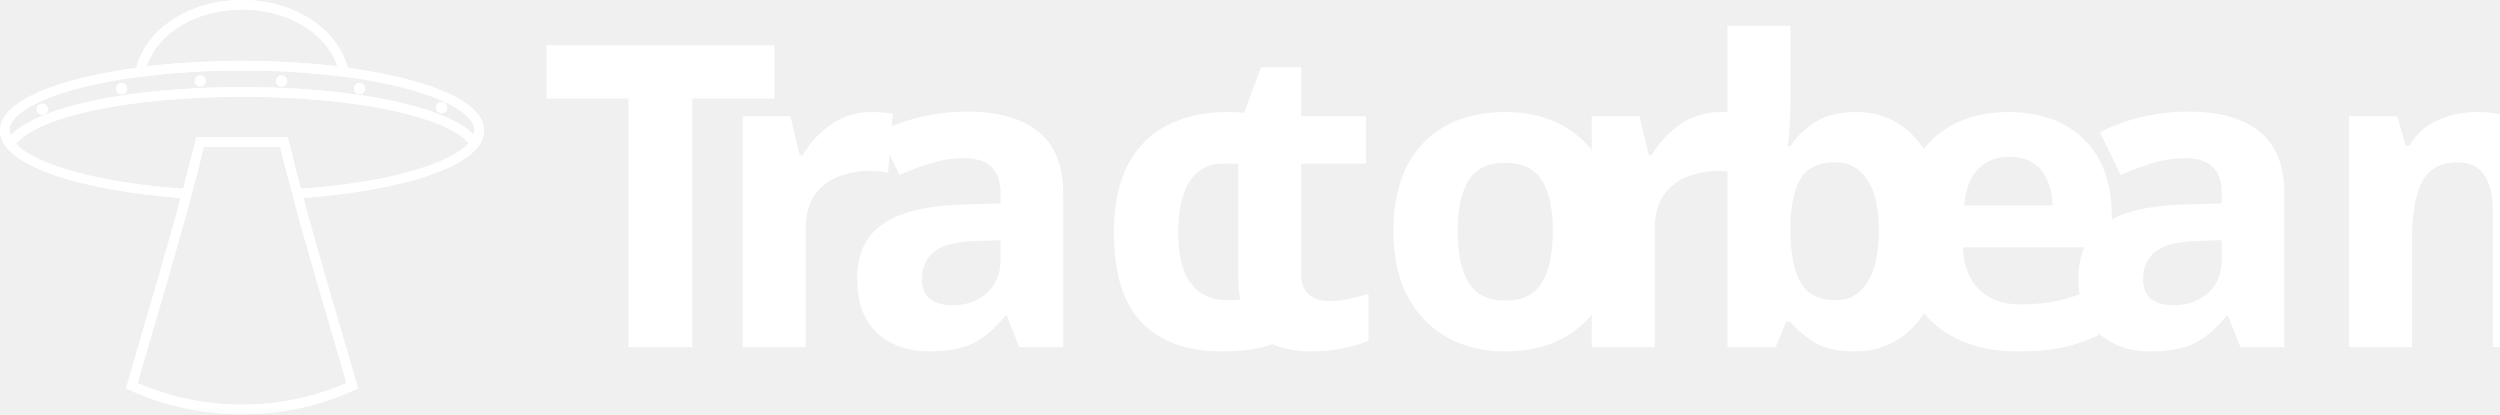
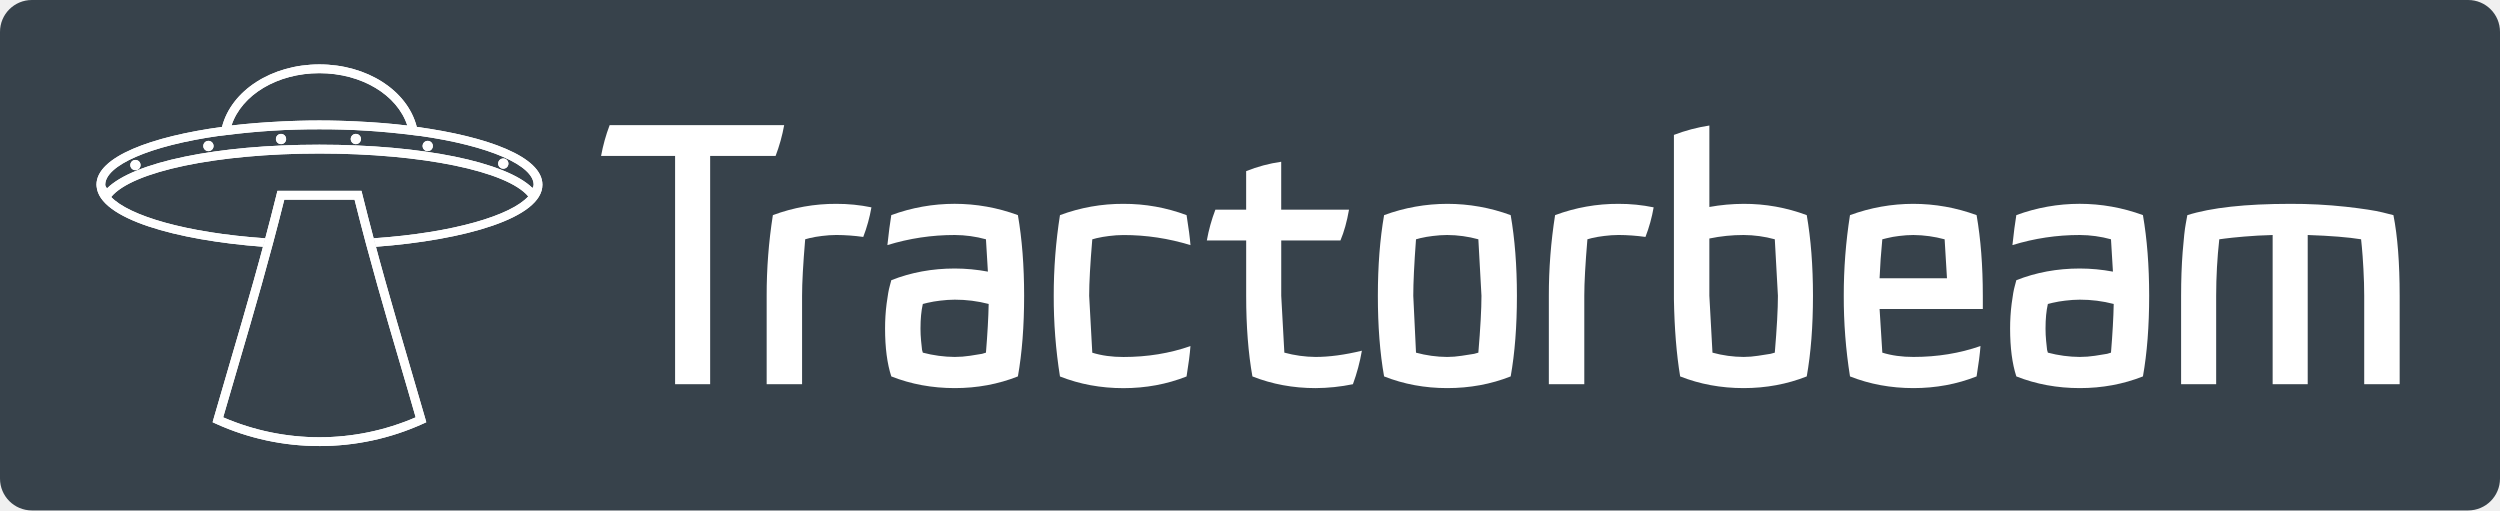
- <svg xmlns="http://www.w3.org/2000/svg" id="Logo" viewBox="0 0 3192.629 529.02" version="1.1" width="3192.629" height="529.02">
-   <defs id="defs932">
-     <style id="style930">.cls-1,.cls-2{fill:#fff;}.cls-2{font-size:540px;font-family:Quam-Bold, Quam;font-weight:700;}.cls-3{letter-spacing:-0.11em;}.cls-4{letter-spacing:-0.03em;}.cls-5{letter-spacing:-0.01em;}.cls-6{letter-spacing:-0.01em;}.cls-7{letter-spacing:-0.01em;}</style>
+ <svg xmlns="http://www.w3.org/2000/svg" height="707.56" width="3465.46" version="1.1" viewBox="0 0 3465.46 707.56" id="Logo">
+   <defs id="defs77">
+     <style id="style75">.cls-1{fill:#37424b;}.cls-2{fill:#fff;}</style>
  </defs>
-   <g id="Saucer" transform="translate(-201,-1535.49)">
-     <path class="cls-1" d="m 254.94,1682.12 a 7.1,7.1 0 1 1 7.15,-7.12 7.08,7.08 0 0 1 -7.15,7.12 z m 0,0" id="path934" style="fill:#ffffff" />
-     <path class="cls-1" d="m 254.94,1682.12 a 7.1,7.1 0 1 1 7.15,-7.13 7.08,7.08 0 0 1 -7.15,7.13 z m 0,0" id="path936" style="fill:#ffffff" />
-     <path class="cls-1" d="m 356.14,1655.69 a 7.1,7.1 0 1 1 7.15,-7.12 7.11,7.11 0 0 1 -7.15,7.12 z m 0,0" id="path938" style="fill:#ffffff" />
-     <path class="cls-1" d="m 356.14,1655.71 a 7.11,7.11 0 1 1 7.15,-7.15 7.13,7.13 0 0 1 -7.15,7.15 z m 0,0" id="path940" style="fill:#ffffff" />
-     <path class="cls-1" d="m 456.84,1646 a 7.1,7.1 0 1 1 7.07,-7.07 7.1,7.1 0 0 1 -7.07,7.07 z m 0,0" id="path942" style="fill:#ffffff" />
-     <path class="cls-1" d="m 456.84,1646 a 7.1,7.1 0 1 1 7.07,-7.06 7.09,7.09 0 0 1 -7.07,7.06 z m 0,0" id="path944" style="fill:#ffffff" />
-     <path class="cls-1" d="m 560.51,1646 a 7.1,7.1 0 1 1 7.13,-7.07 7.15,7.15 0 0 1 -7.13,7.07 z m 0,0" id="path946" style="fill:#ffffff" />
-     <path class="cls-1" d="m 560.51,1646 a 7.1,7.1 0 1 1 7.13,-7.06 7.14,7.14 0 0 1 -7.13,7.06 z m 0,0" id="path948" style="fill:#ffffff" />
-     <path class="cls-1" d="m 660.16,1655.69 a 7.1,7.1 0 1 1 7.12,-7.12 7.11,7.11 0 0 1 -7.12,7.12 z m 0,0" id="path950" style="fill:#ffffff" />
-     <path class="cls-1" d="m 660.16,1655.71 a 7.11,7.11 0 1 1 7.12,-7.15 7.12,7.12 0 0 1 -7.12,7.15 z m 0,0" id="path952" style="fill:#ffffff" />
-     <path class="cls-1" d="m 764.88,1680.08 a 7.1,7.1 0 1 1 7.12,-7.08 7.09,7.09 0 0 1 -7.13,7.07 z m 0,0" id="path954" style="fill:#ffffff" />
-     <path class="cls-1" d="m 764.88,1680.07 a 7.1,7.1 0 1 1 7.13,-7 7.08,7.08 0 0 1 -7.13,7 z m 0,0" id="path956" style="fill:#ffffff" />
-     <path class="cls-1" d="m 645,1622.13 c -12.93,-50.45 -68.83,-86.63 -135,-86.63 -66.17,0 -122,36.18 -135,86.63 -97.64,13.36 -174,41.27 -174,80.13 a 17.33,17.33 0 0 0 0.22,2.77 c 4.23,44.52 109.88,74.19 230.58,83.23 1.05,-3.87 2.12,-7.76 3.17,-11.72 C 324,1768.9 245.83,1745 221.31,1719.3 c 29,-35.55 147,-60.28 288.75,-60.28 142,0 260,24.32 289.45,59.43 -23.54,26.07 -102.12,50.38 -214.34,58.09 1.07,4 2.12,7.85 3.18,11.72 123.24,-9.24 230.81,-39.92 230.81,-86 0,-38.86 -76.4,-66.77 -174.13,-80.13 z m -135,-74.47 c 58.36,0 108,30 121.89,72.56 -22.83,-2.75 -46.49,-4.6 -70.8,-5.72 -4.45,-0.22 -8.9,-0.36 -13.28,-0.56 -3,-0.07 -6,-0.22 -8.92,-0.29 -9.61,-0.29 -19.29,-0.42 -28.89,-0.42 -9.6,0 -19.23,0.13 -28.91,0.42 -3,0.07 -5.86,0.22 -8.83,0.29 -4.45,0.13 -8.9,0.34 -13.35,0.56 -24.31,1.12 -48,3 -70.75,5.64 13.93,-42.45 63.53,-72.48 121.84,-72.48 z m 295.38,159.19 c -36.81,-36.18 -152.92,-60.06 -295.38,-60.06 -141.91,0 -257.72,24.1 -294.48,60.64 -1.54,-2.13 -2.39,-3.54 -2.39,-5.17 0,-26.41 60.35,-54.06 159.14,-67.9 l -0.07,0.13 8.54,-1 a 1002.68,1002.68 0 0 1 129.26,-8 1003.47,1003.47 0 0 1 129.31,8 l 8.49,1 v -0.13 c 98.72,13.84 159.14,41.49 159.14,67.9 a 7.6,7.6 0 0 1 -1.56,4.59 z m 0,0" id="path958" style="fill:#ffffff" />
-     <path class="cls-1" d="m 645,1622.13 c -12.93,-50.46 -68.83,-86.64 -135,-86.64 -66.17,0 -122,36.18 -135,86.64 -97.64,13.35 -174,41.26 -174,80.14 a 17,17 0 0 0 0.22,2.75 c 4.23,44.52 109.88,74.21 230.58,83.25 1.05,-3.89 2.12,-7.77 3.17,-11.74 C 324,1768.9 245.83,1745 221.31,1719.29 c 29,-35.54 147,-60.27 288.75,-60.27 142,0 260,24.31 289.45,59.42 -23.54,26.09 -102.12,50.39 -214.34,58.09 1.07,4 2.12,7.85 3.18,11.74 123.24,-9.26 230.81,-39.92 230.81,-86 0,-38.88 -76.4,-66.79 -174.13,-80.14 z m -135,-74.48 c 58.36,0 108,30 121.89,72.58 -22.83,-2.77 -46.49,-4.6 -70.8,-5.74 -4.45,-0.21 -8.9,-0.34 -13.28,-0.56 -3,-0.07 -6,-0.21 -8.92,-0.29 -9.61,-0.27 -19.29,-0.41 -28.89,-0.41 -9.6,0 -19.23,0.14 -28.91,0.41 -3,0.08 -5.86,0.22 -8.83,0.29 -4.45,0.15 -8.9,0.35 -13.35,0.56 -24.31,1.14 -48,3 -70.75,5.67 13.93,-42.48 63.53,-72.51 121.84,-72.51 z m 295.38,159.22 c -36.81,-36.19 -152.92,-60.08 -295.38,-60.08 -141.91,0 -257.72,24.09 -294.48,60.64 -1.54,-2.12 -2.39,-3.53 -2.39,-5.16 0,-26.43 60.35,-54 159.14,-67.91 l -0.07,0.14 8.54,-1.06 a 1000.94,1000.94 0 0 1 129.26,-8 1001.73,1001.73 0 0 1 129.31,8 l 8.49,1.06 v -0.14 c 98.72,13.86 159.14,41.48 159.14,67.91 a 7.67,7.67 0 0 1 -1.56,4.6 z m 0,0" id="path960" style="fill:#ffffff" />
-     <path class="cls-1" d="M 510.06,2064.51 A 346.31,346.31 0 0 1 366.82,2033.7 l -4.82,-2.19 1.41,-5.1 c 7.71,-26.78 15.56,-53.5 23.47,-80.49 20.91,-71.22 42.55,-144.8 63.82,-230.51 l 1.12,-4.67 h 116.53 l 1.14,4.67 c 21.27,85.71 42.89,159.36 63.8,230.58 7.93,27 15.76,53.64 23.47,80.42 l 1.41,5.1 -4.8,2.19 a 346.87,346.87 0 0 1 -143.31,30.81 z m -133.42,-39.78 a 336.06,336.06 0 0 0 266.84,0 c -7.15,-25.1 -14.49,-50 -21.91,-75.33 -20.57,-70 -41.84,-142.4 -62.83,-226.43 h -97.38 c -21,84 -42.19,156.32 -62.74,226.35 -7.49,25.29 -14.78,50.31 -22,75.41 z m 0,0" id="path962" style="fill:#ffffff" />
-     <path class="cls-1" d="m 510.06,2064.5 a 346.15,346.15 0 0 1 -143.24,-30.81 l -4.82,-2.19 1.41,-5.08 c 7.71,-26.79 15.56,-53.49 23.47,-80.48 20.91,-71.25 42.55,-144.8 63.82,-230.54 l 1.12,-4.64 h 116.53 l 1.14,4.64 c 21.27,85.74 42.89,159.37 63.8,230.59 7.93,27 15.76,53.64 23.47,80.43 l 1.41,5.08 -4.8,2.19 a 346.71,346.71 0 0 1 -143.31,30.81 z m -133.42,-39.78 a 336.06,336.06 0 0 0 266.84,0 c -7.15,-25.09 -14.49,-50 -21.91,-75.33 C 601,1879.36 579.73,1807 558.74,1723 h -97.38 c -21,84 -42.19,156.32 -62.74,226.35 -7.49,25.29 -14.78,50.31 -22,75.4 z m 0,0" id="path964" style="fill:#ffffff" />
+   <rect rx="44.15" height="707.56" width="3465.46" y="0" x="0" class="cls-1" id="Background" />
+   <g transform="translate(-67.27,-72.78)" id="Saucer">
+     <path id="path80" d="m 254.94,308.69 a 7.1,7.1 0 1 1 7.15,-7.13 7.09,7.09 0 0 1 -7.15,7.13 z m 0,0" class="cls-2" />
+     <path id="path82" d="m 254.94,308.68 a 7.1,7.1 0 1 1 7.15,-7.13 7.08,7.08 0 0 1 -7.15,7.13 z m 0,0" class="cls-2" />
+     <path id="path84" d="m 356.14,282.26 a 7.11,7.11 0 1 1 7.15,-7.13 7.12,7.12 0 0 1 -7.15,7.13 z m 0,0" class="cls-2" />
+     <path id="path86" d="m 356.14,282.27 a 7.11,7.11 0 1 1 7.15,-7.15 7.13,7.13 0 0 1 -7.15,7.15 z m 0,0" class="cls-2" />
+     <path id="path88" d="m 456.84,272.58 a 7.1,7.1 0 1 1 7.07,-7.08 7.11,7.11 0 0 1 -7.07,7.08 z m 0,0" class="cls-2" />
+     <path id="path90" d="m 456.84,272.57 a 7.1,7.1 0 1 1 7.07,-7.05 7.08,7.08 0 0 1 -7.07,7.05 z m 0,0" class="cls-2" />
+     <path id="path92" d="m 560.51,272.58 a 7.1,7.1 0 1 1 7.13,-7.08 7.16,7.16 0 0 1 -7.13,7.08 z m 0,0" class="cls-2" />
+     <path id="path94" d="m 560.51,272.57 a 7.1,7.1 0 1 1 7.13,-7.05 7.13,7.13 0 0 1 -7.13,7.05 z m 0,0" class="cls-2" />
+     <path id="path96" d="m 660.16,282.26 a 7.11,7.11 0 1 1 7.12,-7.13 7.12,7.12 0 0 1 -7.12,7.13 z m 0,0" class="cls-2" />
+     <path id="path98" d="m 660.16,282.27 a 7.11,7.11 0 1 1 7.12,-7.15 7.12,7.12 0 0 1 -7.12,7.15 z m 0,0" class="cls-2" />
+     <path id="path100" d="m 764.88,306.64 a 7.1,7.1 0 1 1 7.13,-7.07 7.09,7.09 0 0 1 -7.13,7.07 z m 0,0" class="cls-2" />
+     <path id="path102" d="m 764.88,306.64 a 7.11,7.11 0 1 1 7.13,-7.06 7.09,7.09 0 0 1 -7.13,7.06 z m 0,0" class="cls-2" />
+     <path id="path104" d="m 645,248.7 c -12.93,-50.46 -68.83,-86.64 -135,-86.64 -66.17,0 -122,36.18 -135,86.64 -97.64,13.35 -174,41.3 -174,80.12 a 17.24,17.24 0 0 0 0.22,2.77 c 4.23,44.52 109.88,74.19 230.58,83.23 1.05,-3.87 2.12,-7.76 3.17,-11.72 -110.93,-7.63 -189.1,-31.51 -213.62,-57.24 29,-35.55 147,-60.28 288.75,-60.28 142,0 260,24.32 289.45,59.43 -23.55,26.07 -102.16,50.39 -214.38,58.09 1.07,4 2.12,7.85 3.18,11.72 123.24,-9.24 230.81,-39.92 230.81,-86 0,-38.86 -76.4,-66.77 -174.13,-80.12 z M 510,174.22 c 58.36,0 108,30 121.89,72.56 -22.83,-2.75 -46.49,-4.6 -70.8,-5.72 -4.45,-0.21 -8.9,-0.36 -13.28,-0.56 -3,-0.07 -6,-0.22 -8.92,-0.29 -9.61,-0.29 -19.29,-0.41 -28.89,-0.41 -9.6,0 -19.23,0.12 -28.91,0.41 -3,0.07 -5.86,0.22 -8.83,0.29 -4.45,0.13 -8.9,0.35 -13.35,0.56 -24.31,1.12 -48,3 -70.75,5.65 13.93,-42.46 63.53,-72.49 121.84,-72.49 z m 295.38,159.2 C 768.57,297.23 652.46,273.35 510,273.35 c -141.91,0 -257.72,24.1 -294.48,60.65 -1.54,-2.14 -2.39,-3.55 -2.39,-5.18 0,-26.41 60.35,-54.05 159.14,-67.89 l -0.07,0.12 8.6,-1.05 a 1002.68,1002.68 0 0 1 129.26,-8 1003.47,1003.47 0 0 1 129.31,8 l 8.49,1.05 v -0.12 C 746.58,274.77 807,302.41 807,328.82 a 7.65,7.65 0 0 1 -1.56,4.6 z m 0,0" class="cls-2" />
+     <path id="path106" d="m 645,248.69 c -12.93,-50.45 -68.83,-86.63 -135,-86.63 -66.17,0 -122,36.18 -135,86.63 C 277.36,262 201,290 201,328.83 a 16.91,16.91 0 0 0 0.22,2.75 c 4.23,44.52 109.88,74.21 230.58,83.26 1.05,-3.89 2.12,-7.78 3.17,-11.74 -110.93,-7.64 -189.1,-31.52 -213.62,-57.24 29,-35.55 147,-60.28 288.75,-60.28 142,0 260,24.31 289.45,59.43 -23.55,26.08 -102.16,50.38 -214.38,58.09 1.07,4 2.12,7.85 3.18,11.74 123.24,-9.27 230.81,-39.93 230.81,-86 0,-38.87 -76.4,-66.79 -174.13,-80.14 z M 510,174.21 c 58.36,0 108,30 121.89,72.58 -22.83,-2.77 -46.49,-4.59 -70.8,-5.73 -4.45,-0.22 -8.9,-0.35 -13.28,-0.56 -3,-0.08 -6,-0.22 -8.92,-0.29 -9.61,-0.27 -19.29,-0.42 -28.89,-0.42 -9.6,0 -19.23,0.15 -28.91,0.42 -3,0.07 -5.86,0.21 -8.83,0.29 -4.45,0.14 -8.9,0.34 -13.35,0.56 -24.31,1.14 -48,3 -70.75,5.66 13.93,-42.48 63.53,-72.51 121.84,-72.51 z m 295.44,159.22 c -36.81,-36.18 -152.92,-60.08 -295.38,-60.08 -141.91,0 -257.72,24.1 -294.48,60.64 -1.54,-2.12 -2.39,-3.53 -2.39,-5.16 0,-26.43 60.35,-54.05 159.14,-67.91 l -0.07,0.15 8.54,-1.07 a 1002.73,1002.73 0 0 1 129.26,-8 1003.52,1003.52 0 0 1 129.31,8 l 8.49,1.07 v -0.15 C 746.58,274.78 807,302.4 807,328.83 a 7.67,7.67 0 0 1 -1.56,4.6 z m 0,0" class="cls-2" />
+     <path id="path108" d="M 510.06,691.07 A 346.15,346.15 0 0 1 366.82,660.26 l -4.82,-2.19 1.41,-5.1 c 7.71,-26.77 15.56,-53.49 23.47,-80.48 20.91,-71.23 42.55,-144.8 63.82,-230.52 l 1.12,-4.66 h 116.53 l 1.14,4.66 c 21.27,85.72 42.89,159.36 63.8,230.59 7.93,27 15.76,53.64 23.47,80.41 l 1.41,5.1 -4.8,2.19 A 346.71,346.71 0 0 1 510.06,691.07 Z M 376.64,651.29 a 336.06,336.06 0 0 0 266.84,0 c -7.15,-25.09 -14.49,-50 -21.91,-75.33 -20.57,-70 -41.84,-142.39 -62.83,-226.42 h -97.38 c -21,84 -42.19,156.32 -62.74,226.35 -7.49,25.29 -14.78,50.31 -22,75.4 z m 0,0" class="cls-2" />
+     <path id="path110" d="M 510.06,691.06 A 346.15,346.15 0 0 1 366.82,660.25 l -4.82,-2.18 1.41,-5.09 c 7.71,-26.79 15.56,-53.49 23.47,-80.48 20.91,-71.24 42.55,-144.8 63.82,-230.5 l 1.12,-4.65 h 116.53 l 1.14,4.65 c 21.27,85.73 42.89,159.36 63.8,230.58 7.93,27 15.76,53.64 23.47,80.43 l 1.41,5.09 -4.8,2.18 A 346.71,346.71 0 0 1 510.06,691.09 Z M 376.64,651.28 a 335.94,335.94 0 0 0 266.84,0 c -7.15,-25.09 -14.49,-50 -21.91,-75.33 -20.57,-70 -41.84,-142.39 -62.83,-226.42 h -97.38 c -21,84 -42.19,156.32 -62.74,226.35 -7.49,25.29 -14.78,50.31 -22,75.4 z m 0,0" class="cls-2" />
  </g>
-   <text id="Name" class="cls-2" style="font-weight:700;font-size:540px;font-family:Quam-Bold, Quam;fill:#ffffff" x="687.05" y="443.32">
-     <tspan class="cls-3" id="tspan967" style="letter-spacing:-0.11em">T</tspan>
-     <tspan class="cls-4" x="906.29" y="443.32" id="tspan969" style="letter-spacing:-0.03em">r</tspan>
-     <tspan x="1072.07" y="443.32" id="tspan971">ac</tspan>
-     <tspan class="cls-5" x="1530.52" y="443.32" id="tspan973" style="letter-spacing:-0.01em">t</tspan>
-     <tspan x="1755.16" y="443.32" id="tspan975">o</tspan>
-     <tspan class="cls-6" x="1990.59" y="443.32" id="tspan977" style="letter-spacing:-0.01em">r</tspan>
-     <tspan x="2163.93" y="443.32" id="tspan979">b</tspan>
-     <tspan class="cls-7" x="2400.99" y="443.32" id="tspan981" style="letter-spacing:-0.01em">e</tspan>
-     <tspan x="2631.57" y="443.32" id="tspan983">am</tspan>
-   </text>
+   <path id="path113" d="M 845.08,173.49 H 1087 a 238.82,238.82 0 0 1 -11.88,42.66 H 984.4 V 532.59 H 935.8 V 216.15 H 833.2 a 243.88,243.88 0 0 1 11.88,-42.66 z" class="cls-2" />
+   <path id="path115" d="m 1159.36,282.57 a 236.72,236.72 0 0 1 48.6,4.86 215.15,215.15 0 0 1 -11.34,41 280.94,280.94 0 0 0 -37.26,-2.7 163.71,163.71 0 0 0 -20,1.35 153.81,153.81 0 0 0 -17.28,3 l -5.94,1.62 q -4.34,51.31 -4.32,78.3 v 122.59 h -49.09 V 410.01 a 713.59,713.59 0 0 1 8.61,-111.79 247.82,247.82 0 0 1 88.02,-15.65 z" class="cls-2" />
+   <path id="path117" d="m 1410.99,298.22 q 8.64,49.69 8.64,111.78 0,63.18 -8.64,111.78 -41,16.2 -87.48,16.2 -47,0 -88,-16.2 -8.64,-26.45 -8.64,-66.42 a 270,270 0 0 1 2.16,-34.56 q 2.16,-16.72 4.32,-24.3 l 2.16,-8.1 q 41,-16.2 88,-16.2 a 251.42,251.42 0 0 1 45.9,4.32 l -2.7,-44.82 a 166.78,166.78 0 0 0 -43.2,-5.94 314.47,314.47 0 0 0 -93.42,14 q 2.7,-25.36 5.4,-41.58 a 253.68,253.68 0 0 1 175.5,0 z m -87.48,196.56 a 141.9,141.9 0 0 0 21.06,-1.62 q 10.8,-1.62 16.74,-2.7 l 5.4,-1.62 q 3.24,-39.4 3.78,-67.5 a 185.11,185.11 0 0 0 -47,-5.94 170.47,170.47 0 0 0 -20.25,1.35 153.38,153.38 0 0 0 -17.55,3 l -6.48,1.62 q -3.24,14.06 -3.24,34 0,8.65 0.81,17 0.81,8.35 1.35,12.69 l 1.08,3.78 a 178.25,178.25 0 0 0 44.3,5.95 z" class="cls-2" />
+   <path id="path119" d="m 1557.33,282.57 a 246.43,246.43 0 0 1 87.48,15.65 q 4.32,27 5.4,41.58 a 312.73,312.73 0 0 0 -92.88,-14 163.71,163.71 0 0 0 -20,1.35 153.81,153.81 0 0 0 -17.28,3 l -5.94,1.62 q -4.34,51.31 -4.32,78.3 l 4.32,78.84 q 19.44,6 43.2,5.94 49.68,0 92.88,-15.12 -1.1,15.67 -5.4,42.12 -41,16.2 -87.48,16.2 -47,0 -88,-16.2 a 700,700 0 0 1 -8.64,-111.78 713.59,713.59 0 0 1 8.64,-111.85 247.82,247.82 0 0 1 88.02,-15.65 z" class="cls-2" />
+   <path id="path121" d="m 1823.55,494.79 q 28.61,0 64.26,-8.64 a 263.55,263.55 0 0 1 -12.42,46.44 264.51,264.51 0 0 1 -51.84,5.4 q -46.46,0 -87.48,-16.2 -8.65,-48.6 -8.64,-111.78 v -76.68 h -54.54 a 236,236 0 0 1 11.84,-42.66 h 42.66 v -53.45 a 210.69,210.69 0 0 1 48.6,-13 v 66.42 h 94 q -4.34,24.85 -11.88,42.66 h -82.08 v 76.68 l 4.32,78.84 a 170.07,170.07 0 0 0 43.2,5.97 z" class="cls-2" />
+   <path id="path123" d="m 2094.09,298.22 q 8.63,49.69 8.64,111.78 0,63.18 -8.64,111.78 -41.06,16.2 -88,16.2 -46.46,0 -87.48,-16.2 -8.65,-48.6 -8.64,-111.78 0,-62.09 8.64,-111.78 a 253.68,253.68 0 0 1 175.5,0 z m -44.82,190.62 q 4.3,-51.28 4.32,-78.84 l -4.32,-78.3 a 166.84,166.84 0 0 0 -43.2,-5.94 163.58,163.58 0 0 0 -20,1.35 153.81,153.81 0 0 0 -17.28,3 l -5.94,1.62 q -3.8,51.31 -3.78,78.3 l 3.78,78.84 a 170.07,170.07 0 0 0 43.2,5.94 135.55,135.55 0 0 0 20,-1.62 q 10.79,-1.62 17.28,-2.7 z" class="cls-2" />
+   <path id="path125" d="m 2243.66,282.57 a 236.72,236.72 0 0 1 48.6,4.86 215.15,215.15 0 0 1 -11.34,41 280.94,280.94 0 0 0 -37.26,-2.7 163.84,163.84 0 0 0 -20,1.35 154.22,154.22 0 0 0 -17.28,3 l -5.94,1.62 q -4.33,51.31 -4.32,78.3 v 122.59 h -49.14 V 410.01 a 713.59,713.59 0 0 1 8.66,-111.79 247.82,247.82 0 0 1 88.02,-15.65 z" class="cls-2" />
+   <path id="path127" d="m 2504.48,298.22 q 8.63,49.69 8.64,111.78 0,63.18 -8.64,111.78 -41,16.2 -87.48,16.2 -47,0 -88,-16.2 -7.58,-45.89 -8.64,-106.92 V 186.99 a 239.89,239.89 0 0 1 49.14,-13 v 112.9 a 272.19,272.19 0 0 1 47.52,-4.32 246.43,246.43 0 0 1 87.46,15.65 z m -44.28,190.62 q 4.32,-51.28 4.32,-78.84 l -4.32,-78.3 a 166.84,166.84 0 0 0 -43.2,-5.94 231.27,231.27 0 0 0 -47.52,4.86 V 410 l 4.32,78.84 a 165.92,165.92 0 0 0 43.2,5.94 135.44,135.44 0 0 0 20,-1.62 q 10.8,-1.62 17.28,-2.7 z" class="cls-2" />
+   <path id="path129" d="m 2739.92,298.22 q 8.63,49.69 8.64,111.78 v 18.36 h -143.1 l 3.78,60.48 q 19.44,6 43.2,5.94 49.66,0 92.88,-15.12 -1.1,15.67 -5.4,42.12 -41.05,16.2 -87.48,16.2 -47,0 -88,-16.2 A 698.89,698.89 0 0 1 2555.8,410 a 712.39,712.39 0 0 1 8.62,-111.78 253.68,253.68 0 0 1 175.5,0 z m -87.48,27.54 a 163.58,163.58 0 0 0 -20,1.35 128.32,128.32 0 0 0 -16.74,3 l -6.48,1.62 q -2.72,28.1 -3.78,54 h 93.42 l -3.24,-54 a 171.09,171.09 0 0 0 -43.18,-5.96 z" class="cls-2" />
+   <path id="path131" d="m 2970.5,298.22 q 8.63,49.69 8.64,111.78 0,63.18 -8.64,111.78 -41,16.2 -87.48,16.2 -47,0 -88,-16.2 -8.64,-26.45 -8.64,-66.42 a 270,270 0 0 1 2.16,-34.56 q 2.14,-16.72 4.32,-24.3 l 2.16,-8.1 q 41,-16.2 88,-16.2 a 251.42,251.42 0 0 1 45.9,4.32 l -2.7,-44.82 a 166.84,166.84 0 0 0 -43.2,-5.94 314.42,314.42 0 0 0 -93.42,14 q 2.7,-25.36 5.4,-41.58 a 253.68,253.68 0 0 1 175.5,0 z m -87.48,196.56 a 142.11,142.11 0 0 0 21.06,-1.62 q 10.8,-1.62 16.74,-2.7 l 5.4,-1.62 q 3.24,-39.4 3.78,-67.5 a 185.11,185.11 0 0 0 -47,-5.94 170.2,170.2 0 0 0 -20.25,1.35 153.38,153.38 0 0 0 -17.55,3 l -6.48,1.62 q -3.24,14.06 -3.24,34 0,8.65 0.81,17 0.81,8.35 1.35,12.69 l 1.08,3.78 a 178.19,178.19 0 0 0 44.3,5.95 z" class="cls-2" />
+   <path id="path133" d="m 3317.73,298.22 q 8.64,43.74 8.64,111.78 v 122.59 h -49.14 V 410.01 q 0,-17.27 -1.08,-37 -1.08,-19.73 -2.16,-30.51 l -1.08,-10.8 q -26.46,-4.31 -74,-5.94 v 206.83 h -48.6 V 325.77 q -21.06,0.56 -39.42,2.16 -18.36,1.6 -26.46,2.7 l -8.1,1.08 a 718.44,718.44 0 0 0 -4.32,78.3 v 122.58 h -48.6 V 410.01 q 0,-32.93 2.16,-60.75 2.16,-27.82 4.32,-39.15 l 2.16,-11.88 q 49.68,-15.64 142.56,-15.66 a 688,688 0 0 1 76.95,4 q 35.91,4.05 51,7.83 z" class="cls-2" />
</svg>
